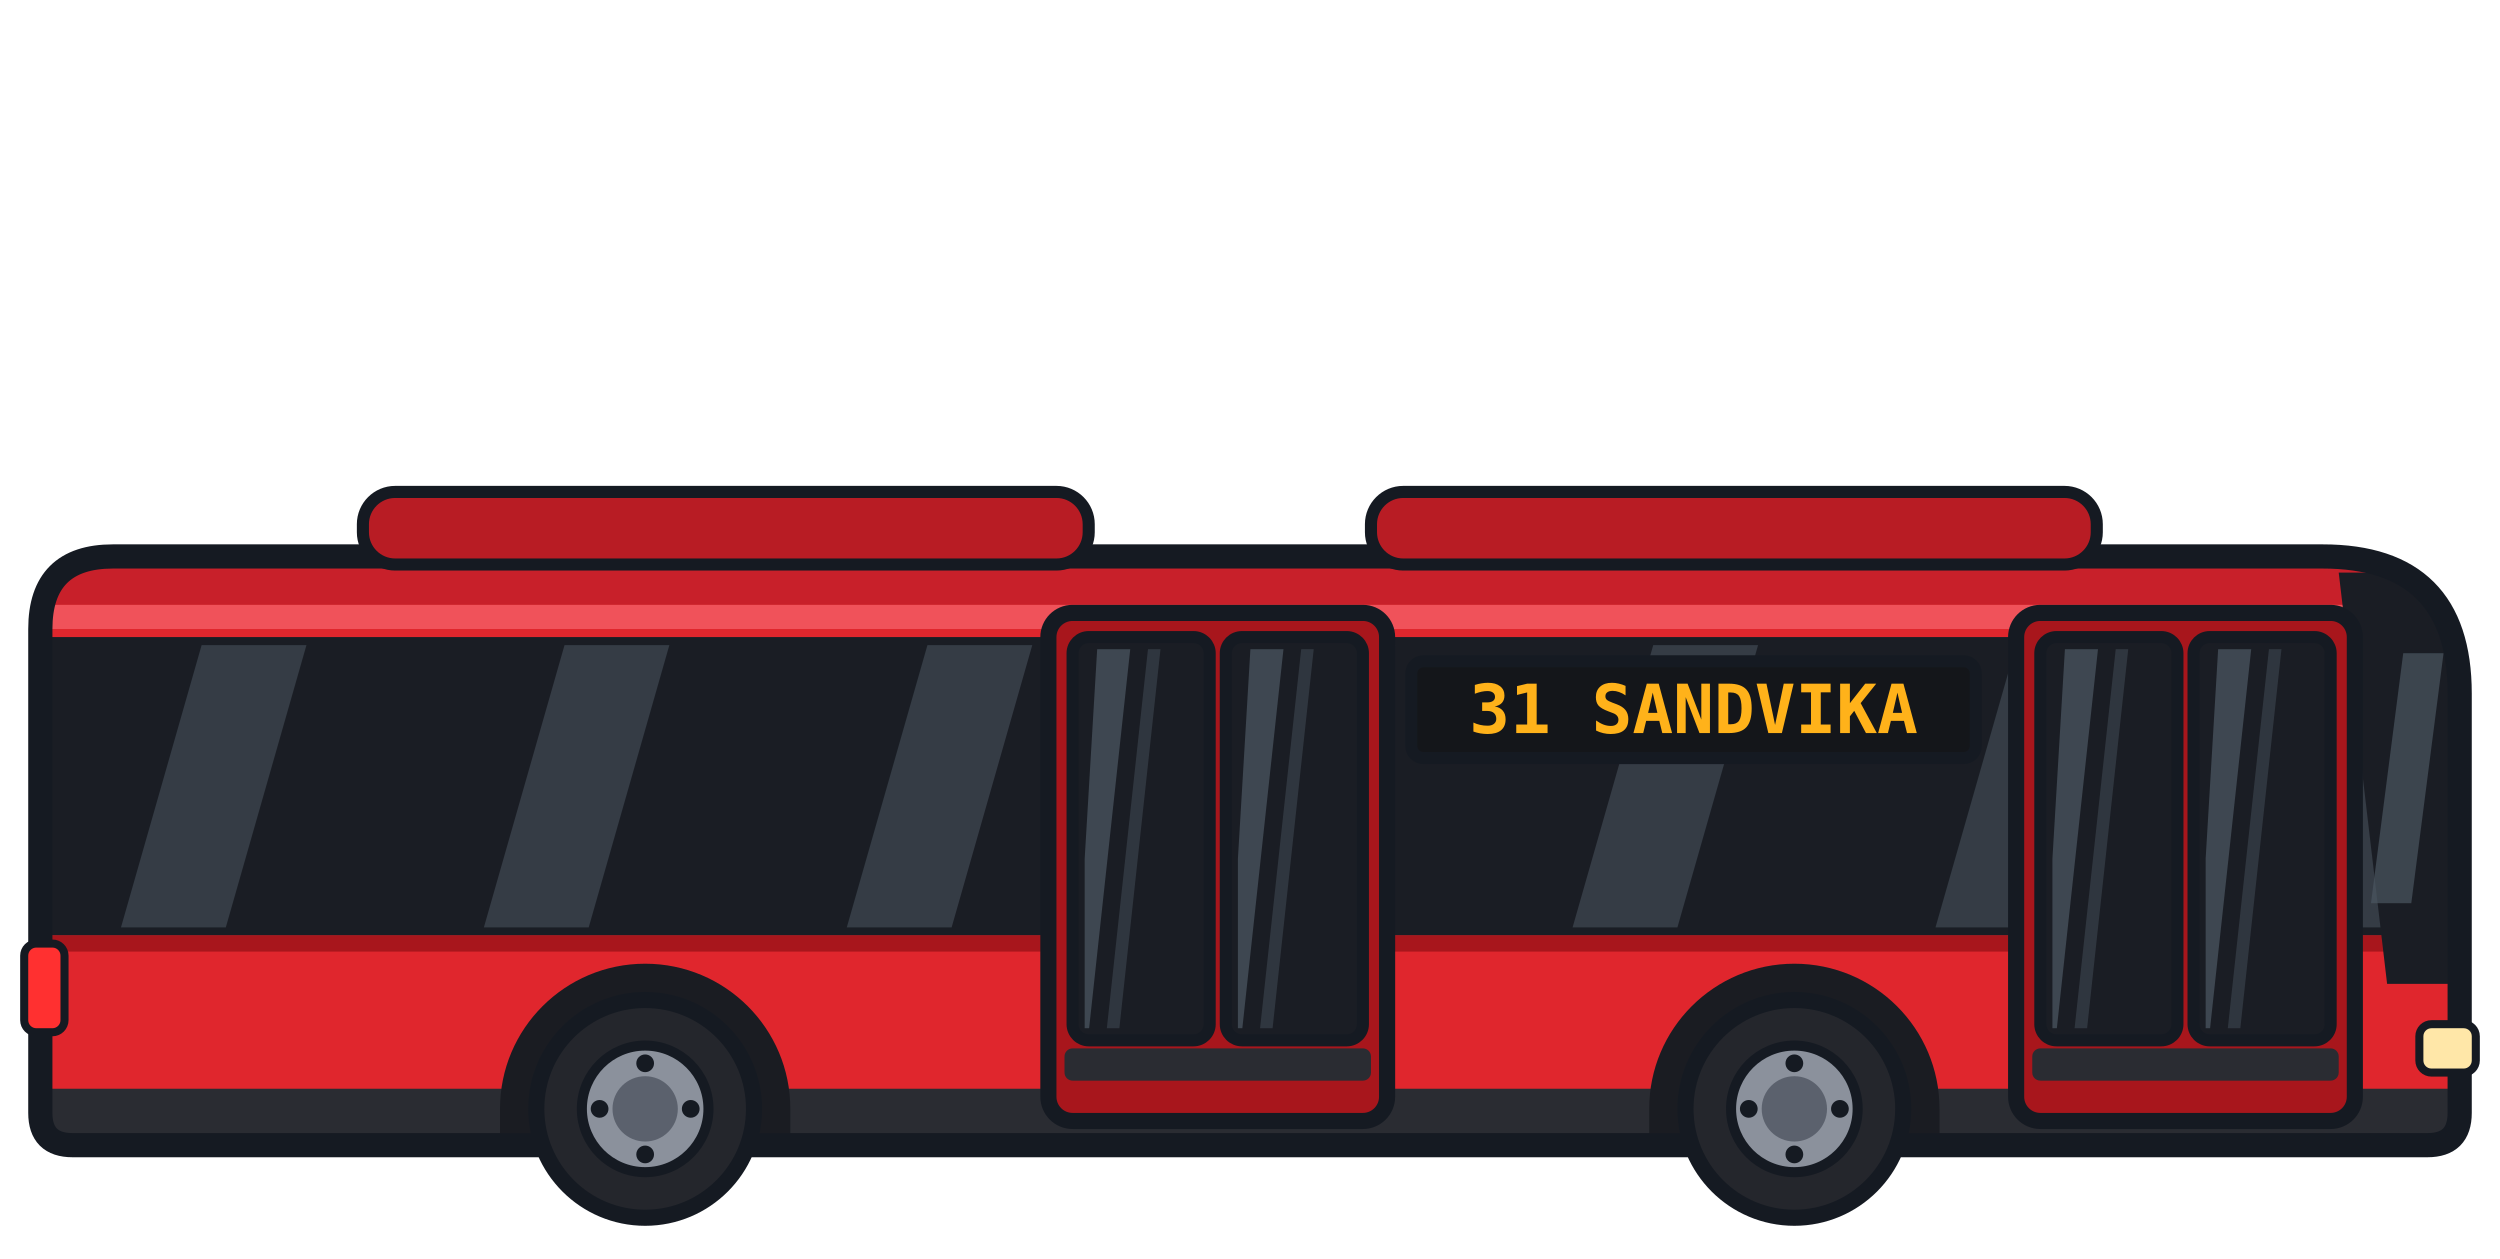
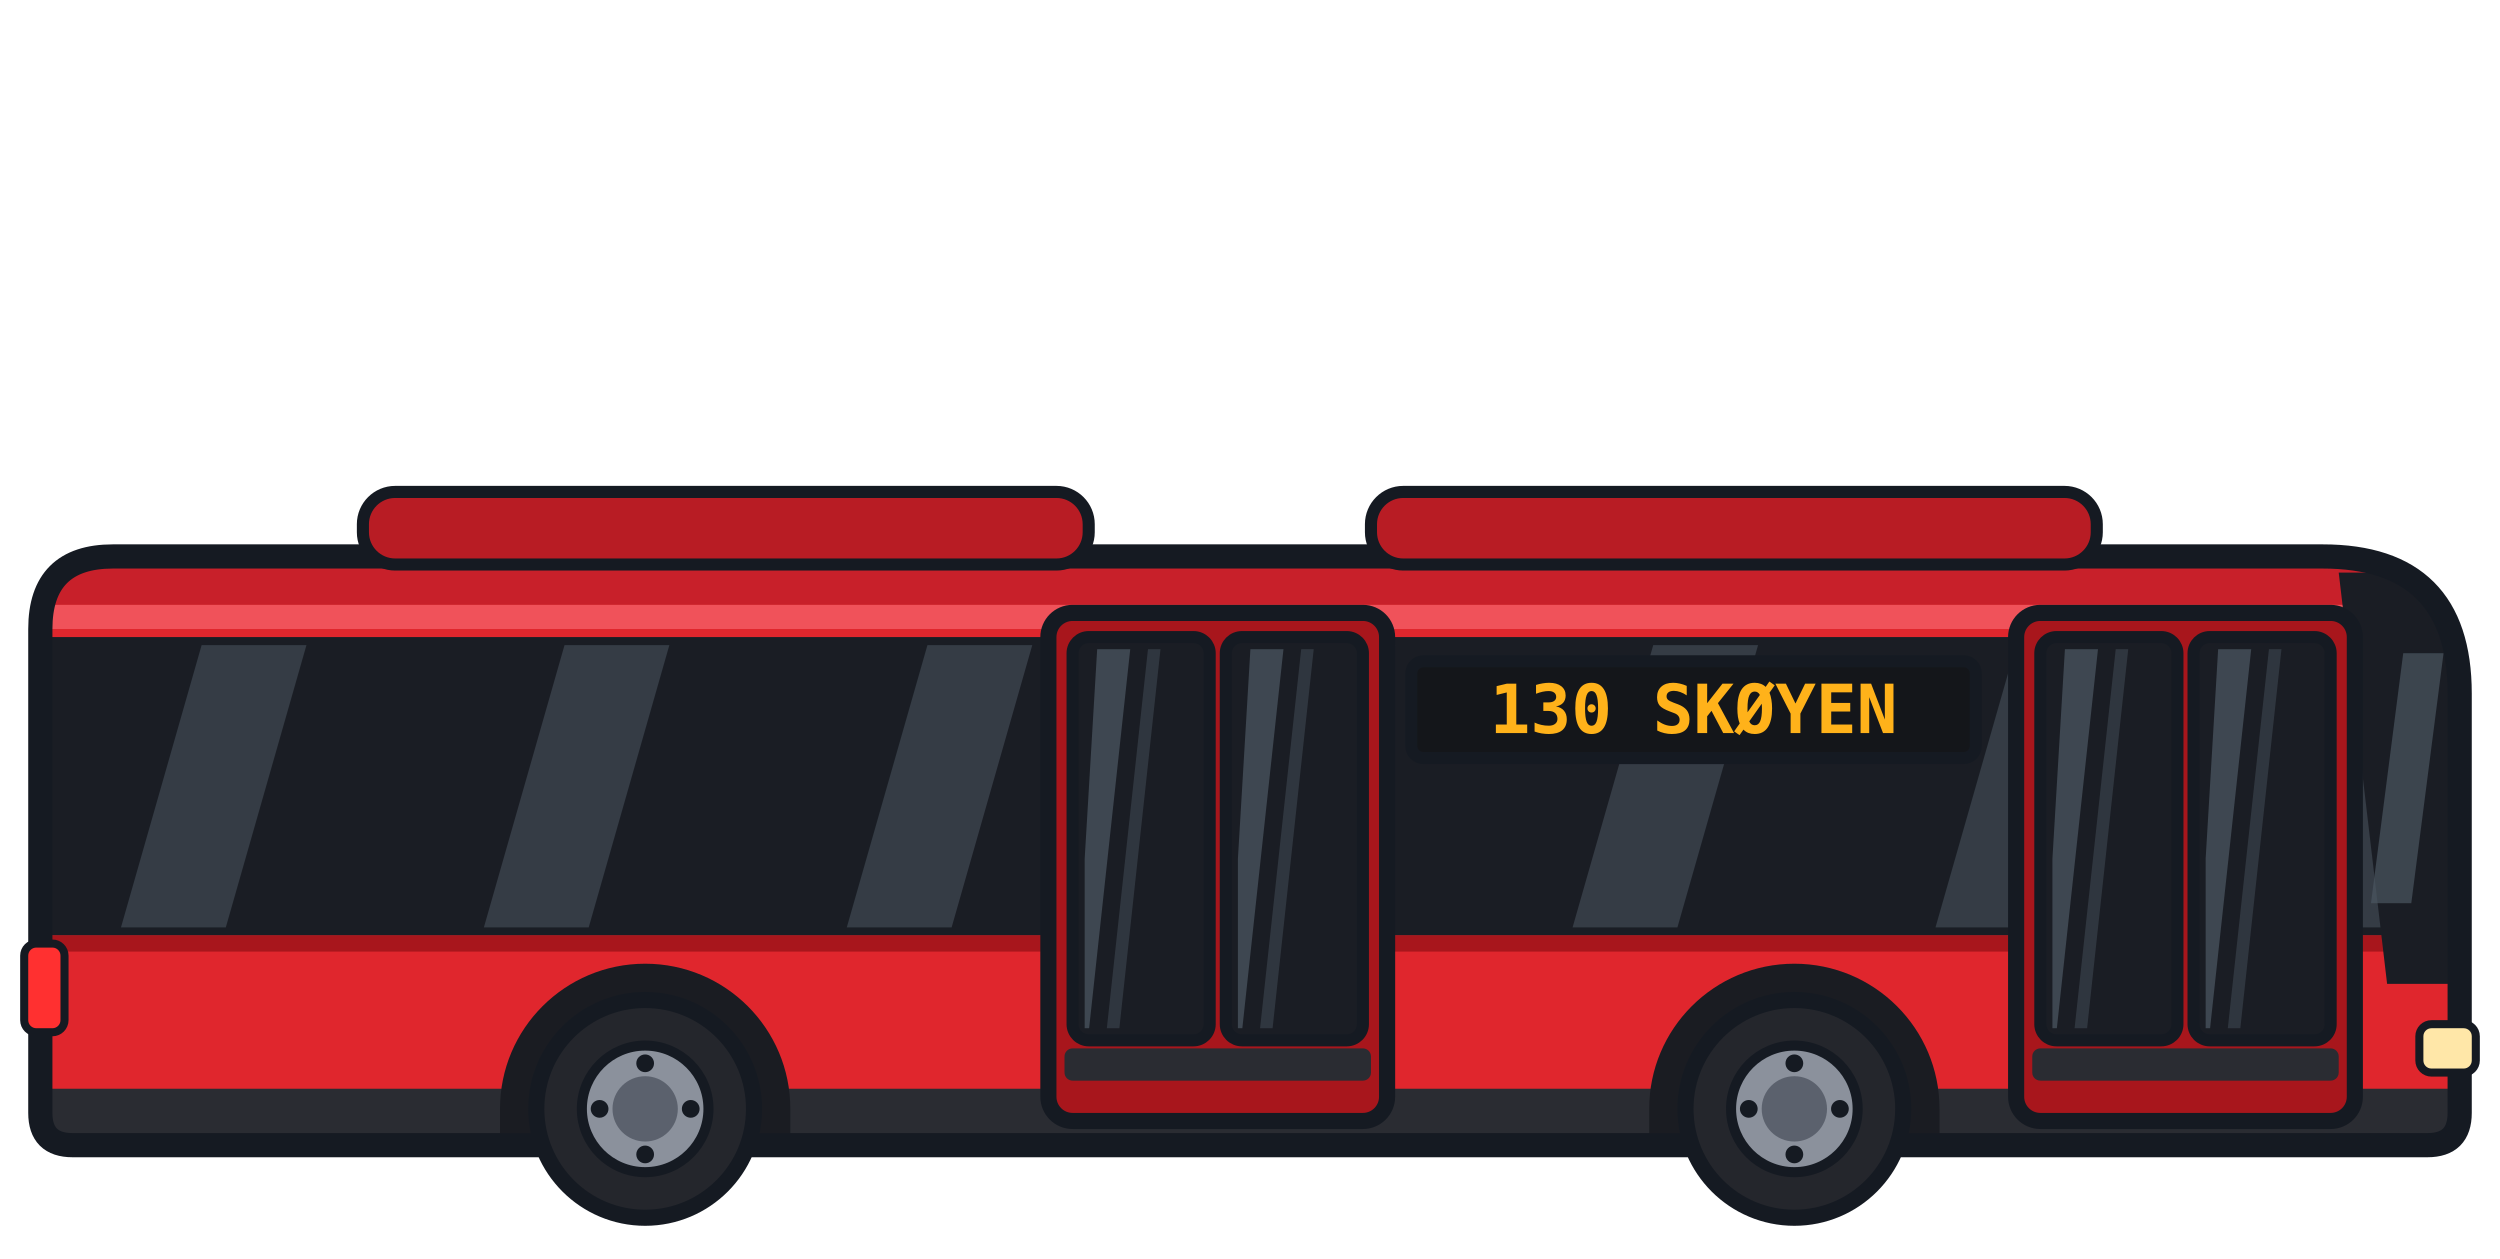
<svg xmlns="http://www.w3.org/2000/svg" viewBox="-10 -40 620 312" width="620" height="312">
  <defs>
    <clipPath id="c1">
      <path d="M18,98 L566,98 Q600,98 600,132 L600,236 Q600,244 592,244 L8,244 Q0,244 0,236 L0,116 Q0,98 18,98 Z" />
    </clipPath>
  </defs>
  <path d="M18,98 L566,98 Q600,98 600,132 L600,236 Q600,244 592,244 L8,244 Q0,244 0,236 L0,116 Q0,98 18,98 Z" fill="#e0262d" />
  <g clip-path="url(#c1)">
    <rect x="-10.0" y="88.0" width="620.0" height="22.0" rx="0" fill="#c8202a" />
    <rect x="-10.0" y="110.0" width="620.0" height="6.0" rx="0" fill="#f0525a" />
    <rect x="-10.0" y="118.0" width="620.0" height="74.0" rx="0" fill="#1a1d24" />
    <path d="M40,120 L66,120 L46,190 L20,190 Z" fill="#4a5560" opacity=".55" />
    <path d="M130,120 L156,120 L136,190 L110,190 Z" fill="#4a5560" opacity=".55" />
    <path d="M220,120 L246,120 L226,190 L200,190 Z" fill="#4a5560" opacity=".55" />
    <path d="M310,120 L336,120 L316,190 L290,190 Z" fill="#4a5560" opacity=".55" />
    <path d="M400,120 L426,120 L406,190 L380,190 Z" fill="#4a5560" opacity=".55" />
    <path d="M490,120 L516,120 L496,190 L470,190 Z" fill="#4a5560" opacity=".55" />
    <path d="M580,120 L606,120 L586,190 L560,190 Z" fill="#4a5560" opacity=".55" />
    <rect x="-10.0" y="192.0" width="620.0" height="4.0" rx="0" fill="#a8161c" />
    <rect x="-10.0" y="230.0" width="620.0" height="20.0" rx="0" fill="#2a2c32" />
    <path d="M114,264 L114,235 A36,36 0 0 1 186,235 L186,264 Z" fill="#1a1c22" />
    <path d="M399,264 L399,235 A36,36 0 0 1 471,235 L471,264 Z" fill="#1a1c22" />
    <path d="M570,102 L610,102 L610,204 L582,204 Z" fill="#1a1d24" />
    <path d="M586,122 L596,122 L588,184 L578,184 Z" fill="#4a5560" opacity=".7" />
  </g>
  <path d="M18,98 L566,98 Q600,98 600,132 L600,236 Q600,244 592,244 L8,244 Q0,244 0,236 L0,116 Q0,98 18,98 Z" fill="none" stroke="#151a22" stroke-width="6" stroke-linejoin="round" />
  <rect x="250.0" y="112.0" width="84.0" height="126.0" rx="6" fill="#a8161c" stroke="#151a22" stroke-width="4" stroke-linejoin="round" />
  <rect x="256.0" y="118.0" width="34.0" height="100.0" rx="4" fill="#1a1d24" stroke="#151a22" stroke-width="3" stroke-linejoin="round" />
  <path d="M262.1,121 L270.3,121 L260.1,215 L259.0,215 L259.0,173.0 Z" fill="#4a5560" opacity=".75" />
  <path d="M274.7,121 L277.8,121 L267.6,215 L264.5,215 Z" fill="#4a5560" opacity=".45" />
  <rect x="294.0" y="118.0" width="34.0" height="100.0" rx="4" fill="#1a1d24" stroke="#151a22" stroke-width="3" stroke-linejoin="round" />
  <path d="M300.1,121 L308.3,121 L298.1,215 L297.0,215 L297.0,173.0 Z" fill="#4a5560" opacity=".75" />
  <path d="M312.7,121 L315.8,121 L305.6,215 L302.5,215 Z" fill="#4a5560" opacity=".45" />
  <rect x="254.0" y="220.0" width="76.0" height="8.0" rx="2" fill="#2a2c32" />
  <rect x="490.0" y="112.0" width="84.0" height="126.0" rx="6" fill="#a8161c" stroke="#151a22" stroke-width="4" stroke-linejoin="round" />
  <rect x="496.0" y="118.0" width="34.0" height="100.0" rx="4" fill="#1a1d24" stroke="#151a22" stroke-width="3" stroke-linejoin="round" />
  <path d="M502.1,121 L510.3,121 L500.1,215 L499.0,215 L499.0,173.0 Z" fill="#4a5560" opacity=".75" />
  <path d="M514.7,121 L517.8,121 L507.6,215 L504.5,215 Z" fill="#4a5560" opacity=".45" />
  <rect x="534.0" y="118.0" width="34.0" height="100.0" rx="4" fill="#1a1d24" stroke="#151a22" stroke-width="3" stroke-linejoin="round" />
  <path d="M540.1,121 L548.3,121 L538.1,215 L537.0,215 L537.0,173.0 Z" fill="#4a5560" opacity=".75" />
  <path d="M552.7,121 L555.8,121 L545.6,215 L542.5,215 Z" fill="#4a5560" opacity=".45" />
  <rect x="494.0" y="220.0" width="76.0" height="8.0" rx="2" fill="#2a2c32" />
  <rect x="340.0" y="124.0" width="140.0" height="24.0" rx="3" fill="#14161a" stroke="#151a22" stroke-width="3" stroke-linejoin="round" />
-   <text x="410.0" y="141.8" font-family="monospace" font-weight="700" font-size="16.8" fill="#ffb21a" text-anchor="middle">31 SANDVIKA</text>
+   <text x="410.0" y="141.8" font-family="Menlo,monospace" font-weight="700" font-size="16.8" fill="#ffb21a" text-anchor="middle">130 SKØYEN</text>
  <rect x="80.0" y="82.0" width="180.0" height="18.0" rx="8" fill="#b81c24" stroke="#151a22" stroke-width="3" stroke-linejoin="round" />
  <rect x="330.0" y="82.0" width="180.0" height="18.0" rx="8" fill="#b81c24" stroke="#151a22" stroke-width="3" stroke-linejoin="round" />
  <circle cx="150" cy="235" r="27" fill="#24262c" stroke="#151a22" stroke-width="4" />
  <circle cx="150" cy="235" r="15.7" fill="#8b919c" stroke="#151a22" stroke-width="2.5" />
  <circle cx="150" cy="235" r="8.1" fill="#5b616d" />
  <circle cx="161.3" cy="235.0" r="2.2" fill="#151a22" />
  <circle cx="138.7" cy="235.0" r="2.2" fill="#151a22" />
  <circle cx="150.0" cy="246.3" r="2.2" fill="#151a22" />
  <circle cx="150.0" cy="223.7" r="2.2" fill="#151a22" />
  <circle cx="435" cy="235" r="27" fill="#24262c" stroke="#151a22" stroke-width="4" />
  <circle cx="435" cy="235" r="15.7" fill="#8b919c" stroke="#151a22" stroke-width="2.5" />
  <circle cx="435" cy="235" r="8.1" fill="#5b616d" />
  <circle cx="446.3" cy="235.0" r="2.2" fill="#151a22" />
  <circle cx="423.7" cy="235.0" r="2.2" fill="#151a22" />
  <circle cx="435.0" cy="246.3" r="2.2" fill="#151a22" />
  <circle cx="435.0" cy="223.7" r="2.2" fill="#151a22" />
  <rect x="590.0" y="214.0" width="14.0" height="12.0" rx="3" fill="#ffe7a8" stroke="#151a22" stroke-width="2" stroke-linejoin="round" />
  <rect x="-4.0" y="194.0" width="10.0" height="22.0" rx="3" fill="#ff3030" stroke="#151a22" stroke-width="2" stroke-linejoin="round" />
</svg>
